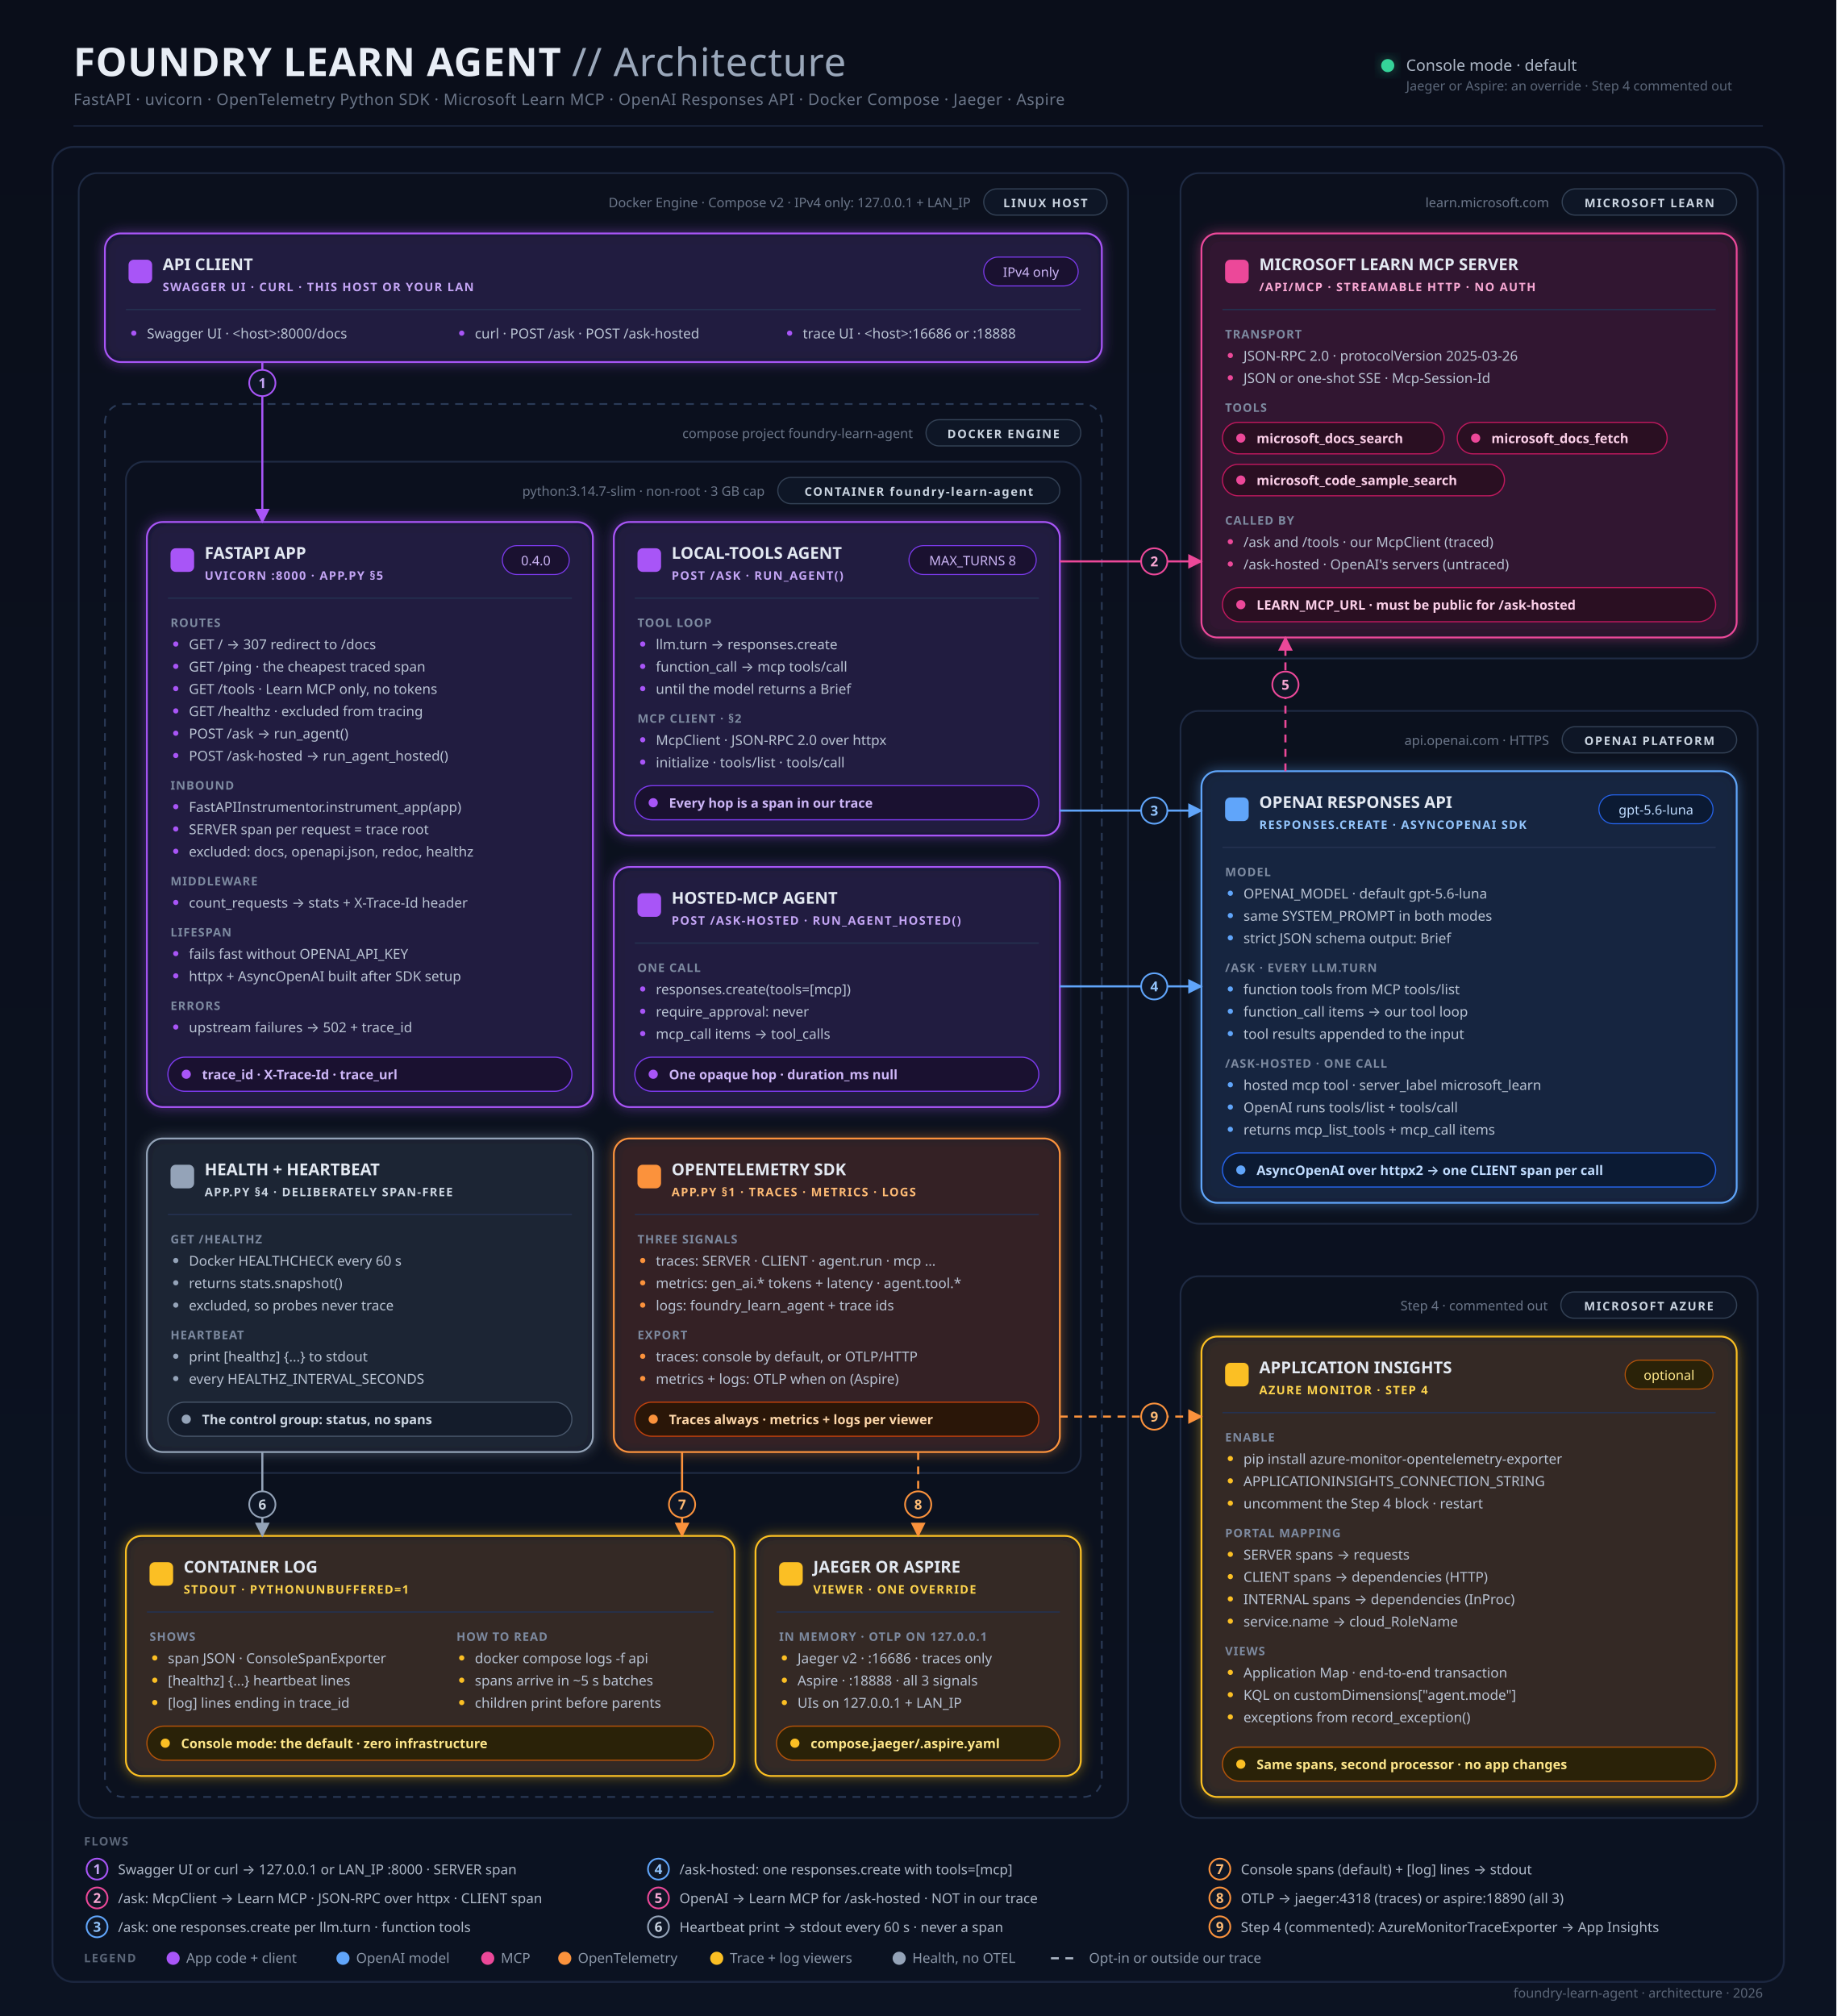
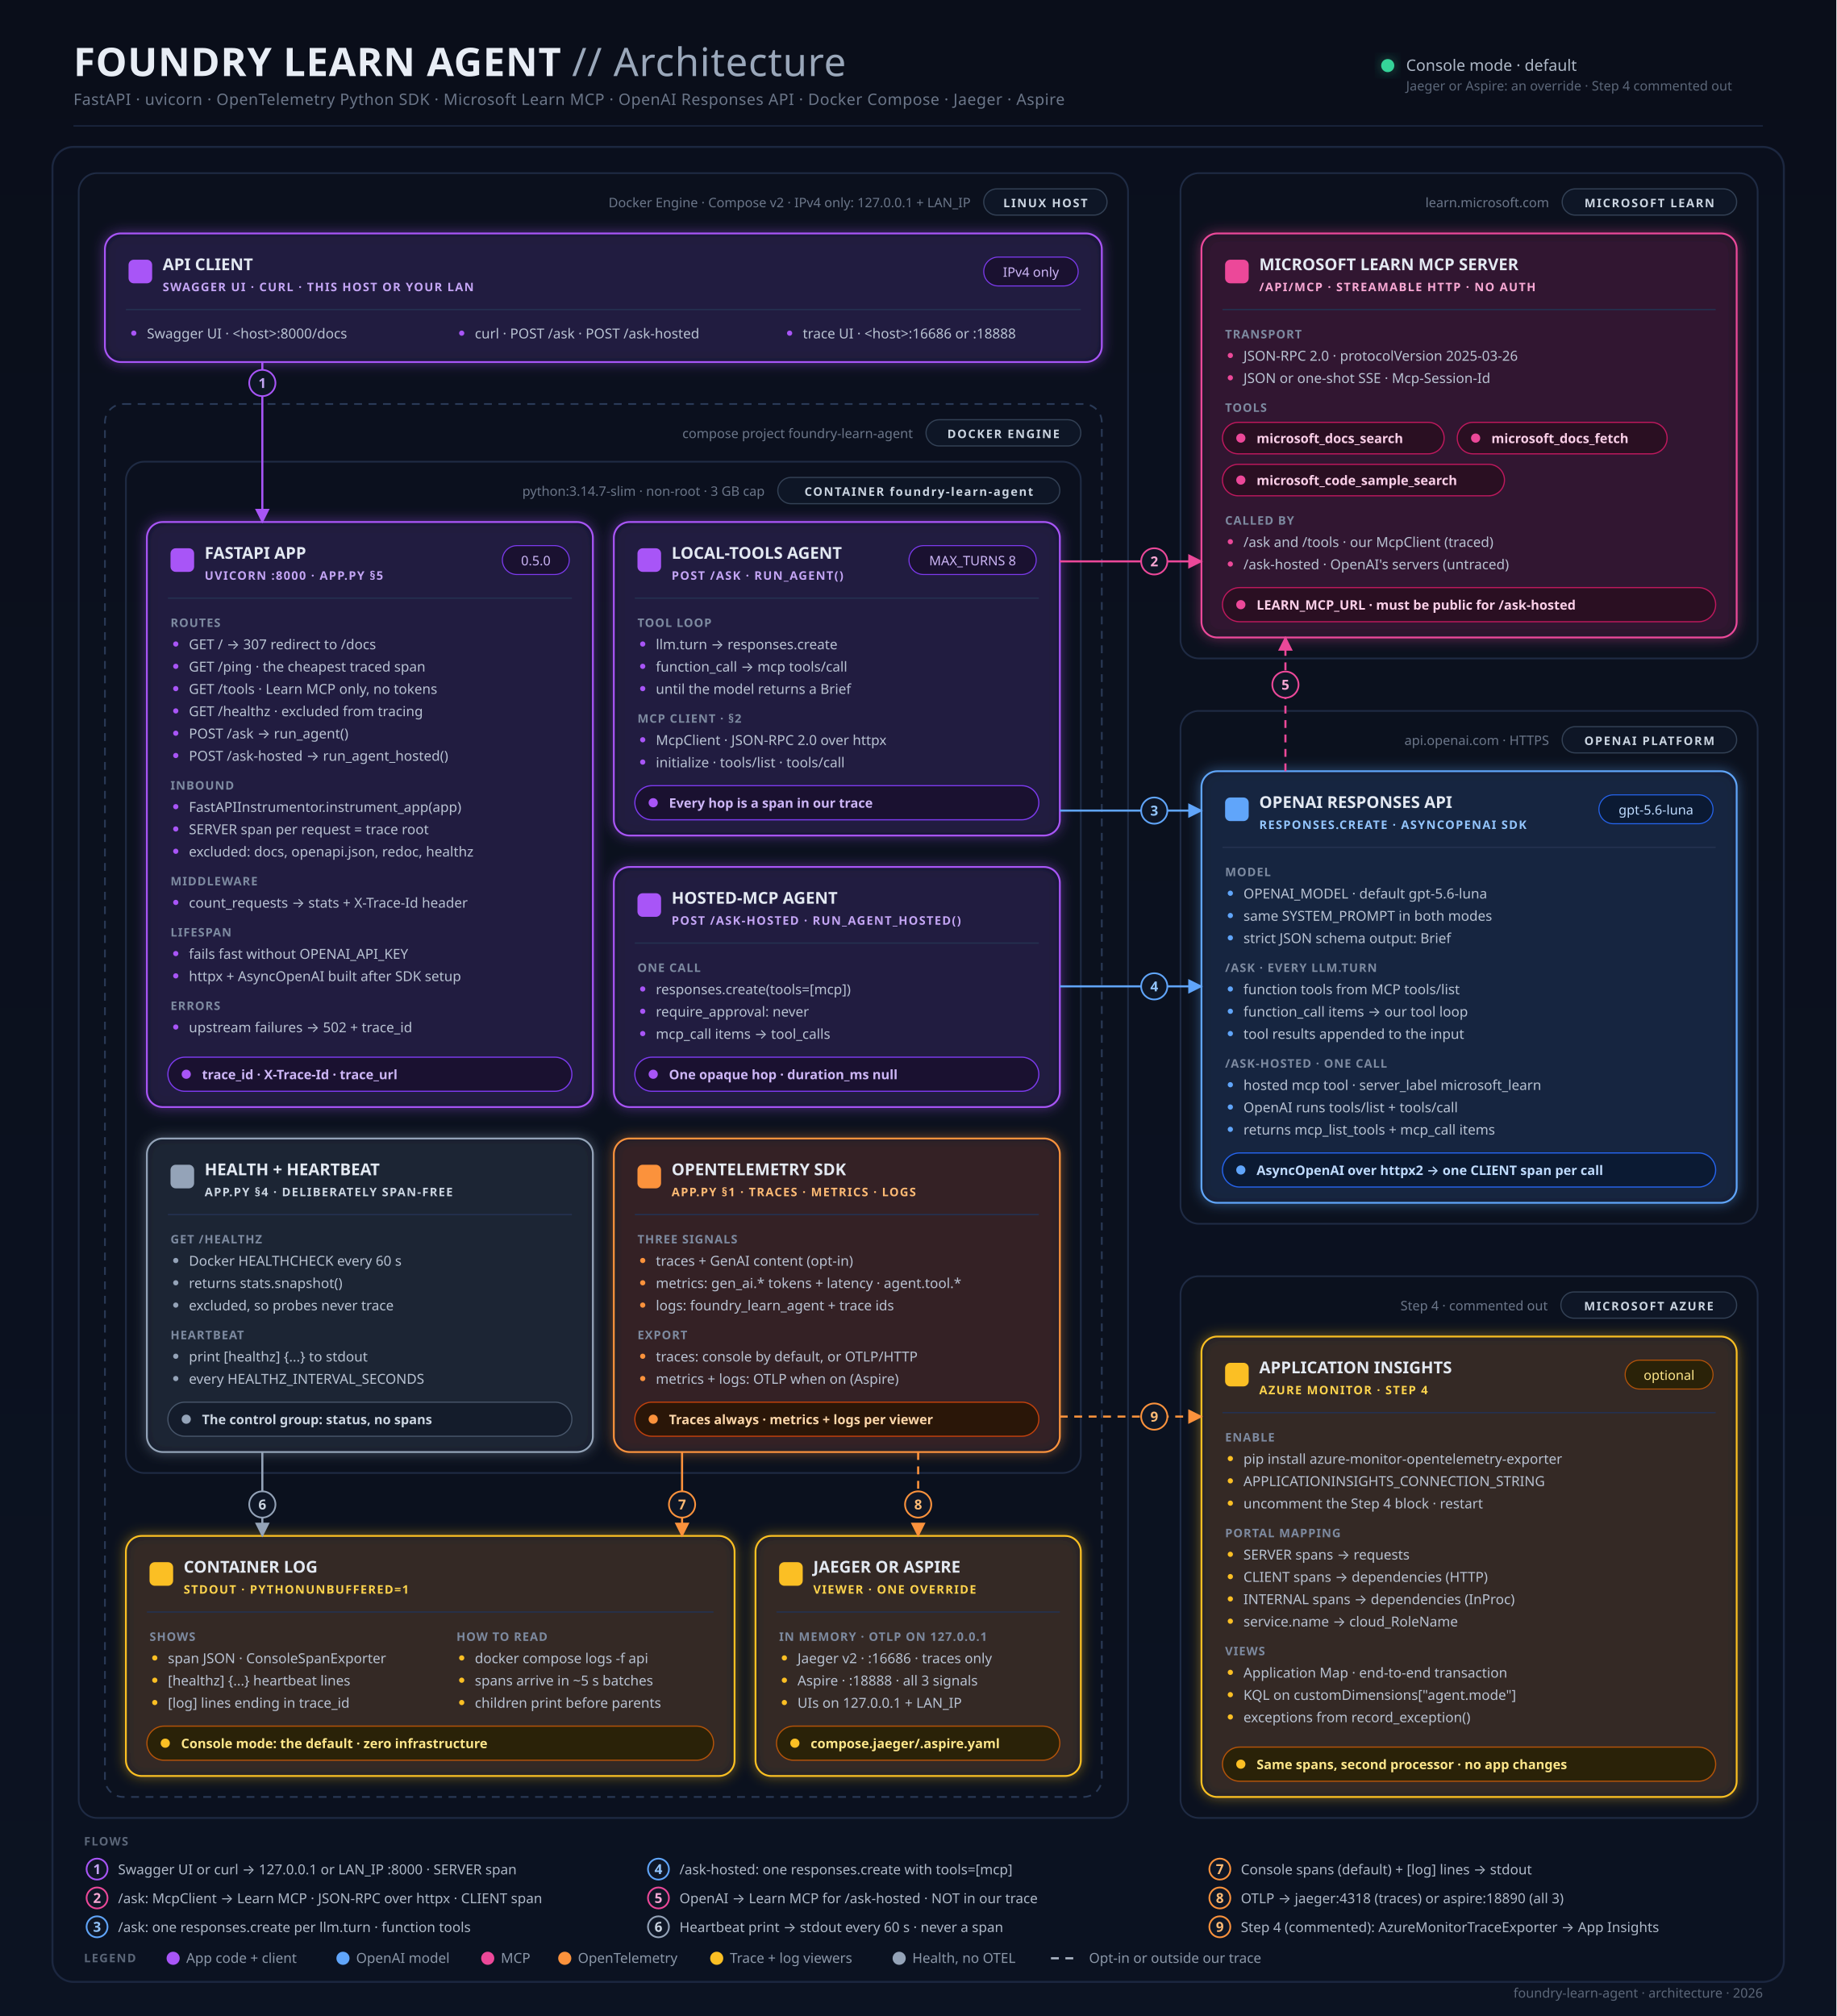
<svg xmlns="http://www.w3.org/2000/svg" viewBox="0 0 1400 1537" font-family="'Segoe UI', system-ui, -apple-system, sans-serif">
  <defs>
    <linearGradient id="bg" x1="0" y1="0" x2="0" y2="1">
      <stop offset="0" stop-color="#0a0e1a" />
      <stop offset="1" stop-color="#0c1322" />
    </linearGradient>
    <filter id="gviolet" x="-50%" y="-50%" width="200%" height="200%">
      <feDropShadow dx="0" dy="0" stdDeviation="5" flood-color="#a855f7" flood-opacity="0.45" />
    </filter>
    <marker id="mviolet" viewBox="0 0 10 10" refX="9" refY="5" markerWidth="7" markerHeight="7" orient="auto-start-reverse">
      <path d="M0 0L10 5L0 10z" fill="#a855f7" />
    </marker>
    <filter id="gcyan" x="-50%" y="-50%" width="200%" height="200%">
      <feDropShadow dx="0" dy="0" stdDeviation="5" flood-color="#22d3ee" flood-opacity="0.45" />
    </filter>
    <marker id="mcyan" viewBox="0 0 10 10" refX="9" refY="5" markerWidth="7" markerHeight="7" orient="auto-start-reverse">
      <path d="M0 0L10 5L0 10z" fill="#22d3ee" />
    </marker>
    <filter id="gmagenta" x="-50%" y="-50%" width="200%" height="200%">
      <feDropShadow dx="0" dy="0" stdDeviation="5" flood-color="#ec4899" flood-opacity="0.45" />
    </filter>
    <marker id="mmagenta" viewBox="0 0 10 10" refX="9" refY="5" markerWidth="7" markerHeight="7" orient="auto-start-reverse">
      <path d="M0 0L10 5L0 10z" fill="#ec4899" />
    </marker>
    <filter id="ggold" x="-50%" y="-50%" width="200%" height="200%">
      <feDropShadow dx="0" dy="0" stdDeviation="5" flood-color="#fbbf24" flood-opacity="0.45" />
    </filter>
    <marker id="mgold" viewBox="0 0 10 10" refX="9" refY="5" markerWidth="7" markerHeight="7" orient="auto-start-reverse">
      <path d="M0 0L10 5L0 10z" fill="#fbbf24" />
    </marker>
    <filter id="gorange" x="-50%" y="-50%" width="200%" height="200%">
      <feDropShadow dx="0" dy="0" stdDeviation="5" flood-color="#fb923c" flood-opacity="0.45" />
    </filter>
    <marker id="morange" viewBox="0 0 10 10" refX="9" refY="5" markerWidth="7" markerHeight="7" orient="auto-start-reverse">
      <path d="M0 0L10 5L0 10z" fill="#fb923c" />
    </marker>
    <filter id="gblue" x="-50%" y="-50%" width="200%" height="200%">
      <feDropShadow dx="0" dy="0" stdDeviation="5" flood-color="#60a5fa" flood-opacity="0.45" />
    </filter>
    <marker id="mblue" viewBox="0 0 10 10" refX="9" refY="5" markerWidth="7" markerHeight="7" orient="auto-start-reverse">
      <path d="M0 0L10 5L0 10z" fill="#60a5fa" />
    </marker>
    <filter id="ggreen" x="-50%" y="-50%" width="200%" height="200%">
      <feDropShadow dx="0" dy="0" stdDeviation="5" flood-color="#34d399" flood-opacity="0.45" />
    </filter>
    <marker id="mgreen" viewBox="0 0 10 10" refX="9" refY="5" markerWidth="7" markerHeight="7" orient="auto-start-reverse">
      <path d="M0 0L10 5L0 10z" fill="#34d399" />
    </marker>
    <filter id="gslate" x="-50%" y="-50%" width="200%" height="200%">
      <feDropShadow dx="0" dy="0" stdDeviation="5" flood-color="#94a3b8" flood-opacity="0.45" />
    </filter>
    <marker id="mslate" viewBox="0 0 10 10" refX="9" refY="5" markerWidth="7" markerHeight="7" orient="auto-start-reverse">
      <path d="M0 0L10 5L0 10z" fill="#94a3b8" />
    </marker>
  </defs>
  <rect width="1400" height="1537" fill="url(#bg)" />
  <text x="56" y="58" font-size="30" font-weight="800" fill="#e8edf5" letter-spacing="0.5">FOUNDRY LEARN AGENT <tspan font-weight="300" fill="#9aa7ba">// Architecture</tspan>
  </text>
  <text x="56" y="80" font-size="12" letter-spacing="0.3" fill="#6b7689">FastAPI · uvicorn · OpenTelemetry Python SDK · Microsoft Learn MCP · OpenAI Responses API · Docker Compose · Jaeger · Aspire</text>
  <circle cx="1058" cy="50" r="5" fill="#34d399" filter="url(#ggreen)" />
  <text x="1072" y="54" font-size="12" fill="#aeb8c7">Console mode · default</text>
  <text x="1072" y="69" font-size="10" fill="#5b6678">Jaeger or Aspire: an override · Step 4 commented out</text>
  <line x1="56" y1="96" x2="1344" y2="96" stroke="#1c2740" stroke-width="1" />
  <rect x="40" y="112" width="1320" height="1399" rx="16" fill="#0c1322" fill-opacity="0.4" stroke="#1c2740" stroke-width="1.5" />
  <rect x="60" y="132" width="800" height="1254" rx="14" fill="#0b111e" fill-opacity="0.55" stroke="#1f2b44" stroke-width="1.3" />
  <g>
    <rect x="750" y="144" width="94" height="20" rx="10" fill="#0e1626" stroke="#334155" stroke-width="0.9" />
    <text x="797" y="158" font-size="9" font-weight="700" letter-spacing="1" text-anchor="middle" fill="#cbd5e1">LINUX HOST</text>
    <text x="740" y="158" font-size="10" text-anchor="end" fill="#6b7689">Docker Engine · Compose v2 · IPv4 only: 127.0.0.1 + LAN_IP</text>
  </g>
  <g>
    <rect x="80" y="178" width="760" height="98" rx="12" fill="#0e1626" fill-opacity="0.92" stroke="#a855f7" stroke-width="1.4" filter="url(#gviolet)" />
    <rect x="98" y="198" width="18" height="18" rx="4" fill="#a855f7" />
    <text x="124" y="206" font-size="12.5" font-weight="700" fill="#e3e9f2">API CLIENT</text>
    <text x="124" y="222" font-size="9" font-weight="700" letter-spacing="0.8" fill="#c4a5f5">SWAGGER UI · CURL · THIS HOST OR YOUR LAN</text>
    <line x1="96" y1="236" x2="824" y2="236" stroke="#243150" stroke-width="1" />
    <rect x="750" y="196" width="72" height="22" rx="11" fill="#1a1130" stroke="#7c3aed" stroke-width="0.8" />
    <text x="786" y="211" font-size="10" text-anchor="middle" fill="#cdb6f7">IPv4 only</text>
    <circle cx="102" cy="254" r="2" fill="#a855f7" />
    <text x="112" y="258" font-size="10.5" fill="#b8c2d2">Swagger UI · &lt;host&gt;:8000/docs</text>
    <circle cx="352" cy="254" r="2" fill="#a855f7" />
    <text x="362" y="258" font-size="10.5" fill="#b8c2d2">curl · POST /ask · POST /ask-hosted</text>
    <circle cx="602" cy="254" r="2" fill="#a855f7" />
    <text x="612" y="258" font-size="10.5" fill="#b8c2d2">trace UI · &lt;host&gt;:16686 or :18888</text>
  </g>
  <rect x="80" y="308" width="760" height="1062" rx="14" fill="#0b111e" fill-opacity="0.55" stroke="#2a3a57" stroke-width="1.3" stroke-dasharray="6 5" />
  <g>
    <rect x="706" y="320" width="118" height="20" rx="10" fill="#0e1626" stroke="#334155" stroke-width="0.9" />
    <text x="765" y="334" font-size="9" font-weight="700" letter-spacing="1" text-anchor="middle" fill="#cbd5e1">DOCKER ENGINE</text>
    <text x="696" y="334" font-size="10" text-anchor="end" fill="#6b7689">compose project foundry-learn-agent</text>
  </g>
  <rect x="96" y="352" width="728" height="771" rx="14" fill="#0b111e" fill-opacity="0.55" stroke="#1f2b44" stroke-width="1.3" />
  <g>
    <rect x="593" y="364" width="215" height="20" rx="10" fill="#0e1626" stroke="#334155" stroke-width="0.9" />
    <text x="700.5" y="378" font-size="9" font-weight="700" letter-spacing="1" text-anchor="middle" fill="#cbd5e1">CONTAINER foundry-learn-agent</text>
    <text x="583" y="378" font-size="10" text-anchor="end" fill="#6b7689">python:3.14.7-slim · non-root · 3 GB cap</text>
  </g>
  <g>
    <rect x="112" y="398" width="340" height="446" rx="12" fill="#0e1626" fill-opacity="0.92" stroke="#a855f7" stroke-width="1.4" filter="url(#gviolet)" />
    <rect x="130" y="418" width="18" height="18" rx="4" fill="#a855f7" />
    <text x="156" y="426" font-size="12.5" font-weight="700" fill="#e3e9f2">FASTAPI APP</text>
    <text x="156" y="442" font-size="9" font-weight="700" letter-spacing="0.8" fill="#c4a5f5">UVICORN :8000 · APP.PY §5</text>
    <line x1="128" y1="456" x2="436" y2="456" stroke="#243150" stroke-width="1" />
    <rect x="383" y="416" width="51" height="22" rx="11" fill="#1a1130" stroke="#7c3aed" stroke-width="0.8" />
-     <text x="408.5" y="431" font-size="10" text-anchor="middle" fill="#cdb6f7">0.4.0</text>
+     <text x="408.5" y="431" font-size="10" text-anchor="middle" fill="#cdb6f7">0.5.0</text>
    <text x="130" y="478" font-size="9" font-weight="700" letter-spacing="0.6" fill="#7d8aa0">ROUTES</text>
    <circle cx="134" cy="491" r="2" fill="#a855f7" />
    <text x="144" y="495" font-size="10.5" fill="#b8c2d2">GET / → 307 redirect to /docs</text>
    <circle cx="134" cy="508" r="2" fill="#a855f7" />
    <text x="144" y="512" font-size="10.5" fill="#b8c2d2">GET /ping · the cheapest traced span</text>
    <circle cx="134" cy="525" r="2" fill="#a855f7" />
    <text x="144" y="529" font-size="10.5" fill="#b8c2d2">GET /tools · Learn MCP only, no tokens</text>
    <circle cx="134" cy="542" r="2" fill="#a855f7" />
    <text x="144" y="546" font-size="10.5" fill="#b8c2d2">GET /healthz · excluded from tracing</text>
    <circle cx="134" cy="559" r="2" fill="#a855f7" />
    <text x="144" y="563" font-size="10.5" fill="#b8c2d2">POST /ask → run_agent()</text>
    <circle cx="134" cy="576" r="2" fill="#a855f7" />
    <text x="144" y="580" font-size="10.5" fill="#b8c2d2">POST /ask-hosted → run_agent_hosted()</text>
    <text x="130" y="602" font-size="9" font-weight="700" letter-spacing="0.6" fill="#7d8aa0">INBOUND</text>
    <circle cx="134" cy="615" r="2" fill="#a855f7" />
    <text x="144" y="619" font-size="10.5" fill="#b8c2d2">FastAPIInstrumentor.instrument_app(app)</text>
    <circle cx="134" cy="632" r="2" fill="#a855f7" />
    <text x="144" y="636" font-size="10.5" fill="#b8c2d2">SERVER span per request = trace root</text>
    <circle cx="134" cy="649" r="2" fill="#a855f7" />
    <text x="144" y="653" font-size="10.5" fill="#b8c2d2">excluded: docs, openapi.json, redoc, healthz</text>
    <text x="130" y="675" font-size="9" font-weight="700" letter-spacing="0.6" fill="#7d8aa0">MIDDLEWARE</text>
    <circle cx="134" cy="688" r="2" fill="#a855f7" />
    <text x="144" y="692" font-size="10.5" fill="#b8c2d2">count_requests → stats + X-Trace-Id header</text>
    <text x="130" y="714" font-size="9" font-weight="700" letter-spacing="0.6" fill="#7d8aa0">LIFESPAN</text>
    <circle cx="134" cy="727" r="2" fill="#a855f7" />
    <text x="144" y="731" font-size="10.5" fill="#b8c2d2">fails fast without OPENAI_API_KEY</text>
    <circle cx="134" cy="744" r="2" fill="#a855f7" />
    <text x="144" y="748" font-size="10.5" fill="#b8c2d2">httpx + AsyncOpenAI built after SDK setup</text>
    <text x="130" y="770" font-size="9" font-weight="700" letter-spacing="0.6" fill="#7d8aa0">ERRORS</text>
    <circle cx="134" cy="783" r="2" fill="#a855f7" />
    <text x="144" y="787" font-size="10.5" fill="#b8c2d2">upstream failures → 502 + trace_id</text>
    <rect x="128" y="806" width="308" height="26" rx="13" fill="#1a1130" stroke="#7c3aed" stroke-width="0.9" />
    <circle cx="142" cy="819" r="3.5" fill="#a855f7" />
    <text x="154" y="822.8" font-size="10" font-weight="600" fill="#cdb6f7">trace_id · X-Trace-Id · trace_url</text>
  </g>
  <g>
    <rect x="468" y="398" width="340" height="239" rx="12" fill="#0e1626" fill-opacity="0.92" stroke="#a855f7" stroke-width="1.4" filter="url(#gviolet)" />
    <rect x="486" y="418" width="18" height="18" rx="4" fill="#a855f7" />
    <text x="512" y="426" font-size="12.5" font-weight="700" fill="#e3e9f2">LOCAL-TOOLS AGENT</text>
    <text x="512" y="442" font-size="9" font-weight="700" letter-spacing="0.8" fill="#c4a5f5">POST /ASK · RUN_AGENT()</text>
    <line x1="484" y1="456" x2="792" y2="456" stroke="#243150" stroke-width="1" />
    <rect x="693" y="416" width="97" height="22" rx="11" fill="#1a1130" stroke="#7c3aed" stroke-width="0.8" />
    <text x="741.5" y="431" font-size="10" text-anchor="middle" fill="#cdb6f7">MAX_TURNS 8</text>
    <text x="486" y="478" font-size="9" font-weight="700" letter-spacing="0.6" fill="#7d8aa0">TOOL LOOP</text>
    <circle cx="490" cy="491" r="2" fill="#a855f7" />
    <text x="500" y="495" font-size="10.5" fill="#b8c2d2">llm.turn → responses.create</text>
    <circle cx="490" cy="508" r="2" fill="#a855f7" />
    <text x="500" y="512" font-size="10.5" fill="#b8c2d2">function_call → mcp tools/call</text>
    <circle cx="490" cy="525" r="2" fill="#a855f7" />
    <text x="500" y="529" font-size="10.5" fill="#b8c2d2">until the model returns a Brief</text>
    <text x="486" y="551" font-size="9" font-weight="700" letter-spacing="0.6" fill="#7d8aa0">MCP CLIENT · §2</text>
    <circle cx="490" cy="564" r="2" fill="#a855f7" />
    <text x="500" y="568" font-size="10.5" fill="#b8c2d2">McpClient · JSON-RPC 2.0 over httpx</text>
    <circle cx="490" cy="581" r="2" fill="#a855f7" />
    <text x="500" y="585" font-size="10.5" fill="#b8c2d2">initialize · tools/list · tools/call</text>
    <rect x="484" y="599" width="308" height="26" rx="13" fill="#1a1130" stroke="#7c3aed" stroke-width="0.9" />
    <circle cx="498" cy="612" r="3.5" fill="#a855f7" />
    <text x="510" y="615.8" font-size="10" font-weight="600" fill="#cdb6f7">Every hop is a span in our trace</text>
  </g>
  <g>
    <rect x="468" y="661" width="340" height="183" rx="12" fill="#0e1626" fill-opacity="0.92" stroke="#a855f7" stroke-width="1.4" filter="url(#gviolet)" />
    <rect x="486" y="681" width="18" height="18" rx="4" fill="#a855f7" />
    <text x="512" y="689" font-size="12.5" font-weight="700" fill="#e3e9f2">HOSTED-MCP AGENT</text>
    <text x="512" y="705" font-size="9" font-weight="700" letter-spacing="0.8" fill="#c4a5f5">POST /ASK-HOSTED · RUN_AGENT_HOSTED()</text>
    <line x1="484" y1="719" x2="792" y2="719" stroke="#243150" stroke-width="1" />
    <text x="486" y="741" font-size="9" font-weight="700" letter-spacing="0.6" fill="#7d8aa0">ONE CALL</text>
    <circle cx="490" cy="754" r="2" fill="#a855f7" />
    <text x="500" y="758" font-size="10.5" fill="#b8c2d2">responses.create(tools=[mcp])</text>
    <circle cx="490" cy="771" r="2" fill="#a855f7" />
    <text x="500" y="775" font-size="10.5" fill="#b8c2d2">require_approval: never</text>
    <circle cx="490" cy="788" r="2" fill="#a855f7" />
    <text x="500" y="792" font-size="10.5" fill="#b8c2d2">mcp_call items → tool_calls</text>
    <rect x="484" y="806" width="308" height="26" rx="13" fill="#1a1130" stroke="#7c3aed" stroke-width="0.9" />
    <circle cx="498" cy="819" r="3.5" fill="#a855f7" />
    <text x="510" y="822.8" font-size="10" font-weight="600" fill="#cdb6f7">One opaque hop · duration_ms null</text>
  </g>
  <g>
    <rect x="112" y="868" width="340" height="239" rx="12" fill="#0e1626" fill-opacity="0.92" stroke="#94a3b8" stroke-width="1.4" filter="url(#gslate)" />
    <rect x="130" y="888" width="18" height="18" rx="4" fill="#94a3b8" />
    <text x="156" y="896" font-size="12.5" font-weight="700" fill="#e3e9f2">HEALTH + HEARTBEAT</text>
    <text x="156" y="912" font-size="9" font-weight="700" letter-spacing="0.8" fill="#cbd5e1">APP.PY §4 · DELIBERATELY SPAN-FREE</text>
    <line x1="128" y1="926" x2="436" y2="926" stroke="#243150" stroke-width="1" />
    <text x="130" y="948" font-size="9" font-weight="700" letter-spacing="0.6" fill="#7d8aa0">GET /HEALTHZ</text>
    <circle cx="134" cy="961" r="2" fill="#94a3b8" />
    <text x="144" y="965" font-size="10.5" fill="#b8c2d2">Docker HEALTHCHECK every 60 s</text>
    <circle cx="134" cy="978" r="2" fill="#94a3b8" />
    <text x="144" y="982" font-size="10.5" fill="#b8c2d2">returns stats.snapshot()</text>
    <circle cx="134" cy="995" r="2" fill="#94a3b8" />
    <text x="144" y="999" font-size="10.5" fill="#b8c2d2">excluded, so probes never trace</text>
    <text x="130" y="1021" font-size="9" font-weight="700" letter-spacing="0.6" fill="#7d8aa0">HEARTBEAT</text>
    <circle cx="134" cy="1034" r="2" fill="#94a3b8" />
    <text x="144" y="1038" font-size="10.5" fill="#b8c2d2">print [healthz] {...} to stdout</text>
    <circle cx="134" cy="1051" r="2" fill="#94a3b8" />
    <text x="144" y="1055" font-size="10.5" fill="#b8c2d2">every HEALTHZ_INTERVAL_SECONDS</text>
    <rect x="128" y="1069" width="308" height="26" rx="13" fill="#141c2b" stroke="#475569" stroke-width="0.9" />
    <circle cx="142" cy="1082" r="3.5" fill="#94a3b8" />
    <text x="154" y="1085.8" font-size="10" font-weight="600" fill="#cbd5e1">The control group: status, no spans</text>
  </g>
  <g>
    <rect x="468" y="868" width="340" height="239" rx="12" fill="#0e1626" fill-opacity="0.92" stroke="#fb923c" stroke-width="1.4" filter="url(#gorange)" />
    <rect x="486" y="888" width="18" height="18" rx="4" fill="#fb923c" />
    <text x="512" y="896" font-size="12.5" font-weight="700" fill="#e3e9f2">OPENTELEMETRY SDK</text>
    <text x="512" y="912" font-size="9" font-weight="700" letter-spacing="0.8" fill="#fdba74">APP.PY §1 · TRACES · METRICS · LOGS</text>
    <line x1="484" y1="926" x2="792" y2="926" stroke="#243150" stroke-width="1" />
    <text x="486" y="948" font-size="9" font-weight="700" letter-spacing="0.6" fill="#7d8aa0">THREE SIGNALS</text>
    <circle cx="490" cy="961" r="2" fill="#fb923c" />
-     <text x="500" y="965" font-size="10.5" fill="#b8c2d2">traces: SERVER · CLIENT · agent.run · mcp …</text>
+     <text x="500" y="965" font-size="10.5" fill="#b8c2d2">traces + GenAI content (opt-in)</text>
    <circle cx="490" cy="978" r="2" fill="#fb923c" />
    <text x="500" y="982" font-size="10.5" fill="#b8c2d2">metrics: gen_ai.* tokens + latency · agent.tool.*</text>
    <circle cx="490" cy="995" r="2" fill="#fb923c" />
    <text x="500" y="999" font-size="10.5" fill="#b8c2d2">logs: foundry_learn_agent + trace ids</text>
    <text x="486" y="1021" font-size="9" font-weight="700" letter-spacing="0.6" fill="#7d8aa0">EXPORT</text>
    <circle cx="490" cy="1034" r="2" fill="#fb923c" />
    <text x="500" y="1038" font-size="10.5" fill="#b8c2d2">traces: console by default, or OTLP/HTTP</text>
    <circle cx="490" cy="1051" r="2" fill="#fb923c" />
    <text x="500" y="1055" font-size="10.5" fill="#b8c2d2">metrics + logs: OTLP when on (Aspire)</text>
    <rect x="484" y="1069" width="308" height="26" rx="13" fill="#2a1608" stroke="#c2410c" stroke-width="0.9" />
    <circle cx="498" cy="1082" r="3.5" fill="#fb923c" />
    <text x="510" y="1085.8" font-size="10" font-weight="600" fill="#fed7aa">Traces always · metrics + logs per viewer</text>
  </g>
  <g>
    <rect x="96" y="1171" width="464" height="183" rx="12" fill="#0e1626" fill-opacity="0.92" stroke="#fbbf24" stroke-width="1.4" filter="url(#ggold)" />
    <rect x="114" y="1191" width="18" height="18" rx="4" fill="#fbbf24" />
    <text x="140" y="1199" font-size="12.5" font-weight="700" fill="#e3e9f2">CONTAINER LOG</text>
    <text x="140" y="1215" font-size="9" font-weight="700" letter-spacing="0.8" fill="#fcd34d">STDOUT · PYTHONUNBUFFERED=1</text>
    <line x1="112" y1="1229" x2="544" y2="1229" stroke="#243150" stroke-width="1" />
    <text x="114" y="1251" font-size="9" font-weight="700" letter-spacing="0.6" fill="#7d8aa0">SHOWS</text>
    <circle cx="118" cy="1264" r="2" fill="#fbbf24" />
    <text x="128" y="1268" font-size="10.5" fill="#b8c2d2">span JSON · ConsoleSpanExporter</text>
    <circle cx="118" cy="1281" r="2" fill="#fbbf24" />
    <text x="128" y="1285" font-size="10.5" fill="#b8c2d2">[healthz] {...} heartbeat lines</text>
    <circle cx="118" cy="1298" r="2" fill="#fbbf24" />
    <text x="128" y="1302" font-size="10.5" fill="#b8c2d2">[log] lines ending in trace_id</text>
    <text x="348" y="1251" font-size="9" font-weight="700" letter-spacing="0.6" fill="#7d8aa0">HOW TO READ</text>
    <circle cx="352" cy="1264" r="2" fill="#fbbf24" />
    <text x="362" y="1268" font-size="10.5" fill="#b8c2d2">docker compose logs -f api</text>
    <circle cx="352" cy="1281" r="2" fill="#fbbf24" />
    <text x="362" y="1285" font-size="10.5" fill="#b8c2d2">spans arrive in ~5 s batches</text>
    <circle cx="352" cy="1298" r="2" fill="#fbbf24" />
    <text x="362" y="1302" font-size="10.5" fill="#b8c2d2">children print before parents</text>
    <rect x="112" y="1316" width="432" height="26" rx="13" fill="#2a2208" stroke="#b45309" stroke-width="0.9" />
    <circle cx="126" cy="1329" r="3.5" fill="#fbbf24" />
    <text x="138" y="1332.8" font-size="10" font-weight="600" fill="#fde68a">Console mode: the default · zero infrastructure</text>
  </g>
  <g>
    <rect x="576" y="1171" width="248" height="183" rx="12" fill="#0e1626" fill-opacity="0.92" stroke="#fbbf24" stroke-width="1.4" filter="url(#ggold)" />
    <rect x="594" y="1191" width="18" height="18" rx="4" fill="#fbbf24" />
    <text x="620" y="1199" font-size="12.5" font-weight="700" fill="#e3e9f2">JAEGER OR ASPIRE</text>
    <text x="620" y="1215" font-size="9" font-weight="700" letter-spacing="0.8" fill="#fcd34d">VIEWER · ONE OVERRIDE</text>
    <line x1="592" y1="1229" x2="808" y2="1229" stroke="#243150" stroke-width="1" />
    <text x="594" y="1251" font-size="9" font-weight="700" letter-spacing="0.6" fill="#7d8aa0">IN MEMORY · OTLP ON 127.0.0.1</text>
    <circle cx="598" cy="1264" r="2" fill="#fbbf24" />
    <text x="608" y="1268" font-size="10.5" fill="#b8c2d2">Jaeger v2 · :16686 · traces only</text>
    <circle cx="598" cy="1281" r="2" fill="#fbbf24" />
    <text x="608" y="1285" font-size="10.5" fill="#b8c2d2">Aspire · :18888 · all 3 signals</text>
    <circle cx="598" cy="1298" r="2" fill="#fbbf24" />
    <text x="608" y="1302" font-size="10.5" fill="#b8c2d2">UIs on 127.0.0.1 + LAN_IP</text>
    <rect x="592" y="1316" width="216" height="26" rx="13" fill="#2a2208" stroke="#b45309" stroke-width="0.9" />
    <circle cx="606" cy="1329" r="3.5" fill="#fbbf24" />
    <text x="618" y="1332.8" font-size="10" font-weight="600" fill="#fde68a">compose.jaeger/.aspire.yaml</text>
  </g>
  <rect x="900" y="132" width="440" height="370" rx="14" fill="#0b111e" fill-opacity="0.55" stroke="#1f2b44" stroke-width="1.3" />
  <g>
    <rect x="1191" y="144" width="133" height="20" rx="10" fill="#0e1626" stroke="#334155" stroke-width="0.9" />
    <text x="1257.5" y="158" font-size="9" font-weight="700" letter-spacing="1" text-anchor="middle" fill="#cbd5e1">MICROSOFT LEARN</text>
    <text x="1181" y="158" font-size="10" text-anchor="end" fill="#6b7689">learn.microsoft.com</text>
  </g>
  <g>
    <rect x="916" y="178" width="408" height="308" rx="12" fill="#0e1626" fill-opacity="0.92" stroke="#ec4899" stroke-width="1.4" filter="url(#gmagenta)" />
    <rect x="934" y="198" width="18" height="18" rx="4" fill="#ec4899" />
    <text x="960" y="206" font-size="12.5" font-weight="700" fill="#e3e9f2">MICROSOFT LEARN MCP SERVER</text>
    <text x="960" y="222" font-size="9" font-weight="700" letter-spacing="0.8" fill="#f9a8d4">/API/MCP · STREAMABLE HTTP · NO AUTH</text>
    <line x1="932" y1="236" x2="1308" y2="236" stroke="#243150" stroke-width="1" />
    <text x="934" y="258" font-size="9" font-weight="700" letter-spacing="0.6" fill="#7d8aa0">TRANSPORT</text>
    <circle cx="938" cy="271" r="2" fill="#ec4899" />
    <text x="948" y="275" font-size="10.5" fill="#b8c2d2">JSON-RPC 2.0 · protocolVersion 2025-03-26</text>
    <circle cx="938" cy="288" r="2" fill="#ec4899" />
    <text x="948" y="292" font-size="10.5" fill="#b8c2d2">JSON or one-shot SSE · Mcp-Session-Id</text>
    <text x="934" y="314" font-size="9" font-weight="700" letter-spacing="0.6" fill="#7d8aa0">TOOLS</text>
    <rect x="932" y="322" width="169" height="24" rx="12" fill="#2a0f22" stroke="#be185d" stroke-width="0.9" />
    <circle cx="946" cy="334" r="3.5" fill="#ec4899" />
    <text x="958" y="337.8" font-size="10" font-weight="600" fill="#fbcfe8">microsoft_docs_search</text>
    <rect x="1111" y="322" width="160" height="24" rx="12" fill="#2a0f22" stroke="#be185d" stroke-width="0.9" />
    <circle cx="1125" cy="334" r="3.5" fill="#ec4899" />
    <text x="1137" y="337.8" font-size="10" font-weight="600" fill="#fbcfe8">microsoft_docs_fetch</text>
    <rect x="932" y="354" width="215" height="24" rx="12" fill="#2a0f22" stroke="#be185d" stroke-width="0.9" />
    <circle cx="946" cy="366" r="3.5" fill="#ec4899" />
    <text x="958" y="369.8" font-size="10" font-weight="600" fill="#fbcfe8">microsoft_code_sample_search</text>
    <text x="934" y="400" font-size="9" font-weight="700" letter-spacing="0.6" fill="#7d8aa0">CALLED BY</text>
    <circle cx="938" cy="413" r="2" fill="#ec4899" />
    <text x="948" y="417" font-size="10.5" fill="#b8c2d2">/ask and /tools · our McpClient (traced)</text>
    <circle cx="938" cy="430" r="2" fill="#ec4899" />
    <text x="948" y="434" font-size="10.5" fill="#b8c2d2">/ask-hosted · OpenAI's servers (untraced)</text>
    <rect x="932" y="448" width="376" height="26" rx="13" fill="#2a0f22" stroke="#be185d" stroke-width="0.9" />
    <circle cx="946" cy="461" r="3.5" fill="#ec4899" />
    <text x="958" y="464.8" font-size="10" font-weight="600" fill="#fbcfe8">LEARN_MCP_URL · must be public for /ask-hosted</text>
  </g>
  <rect x="900" y="542" width="440" height="391" rx="14" fill="#0b111e" fill-opacity="0.55" stroke="#1f2b44" stroke-width="1.3" />
  <g>
    <rect x="1191" y="554" width="133" height="20" rx="10" fill="#0e1626" stroke="#334155" stroke-width="0.9" />
    <text x="1257.5" y="568" font-size="9" font-weight="700" letter-spacing="1" text-anchor="middle" fill="#cbd5e1">OPENAI PLATFORM</text>
    <text x="1181" y="568" font-size="10" text-anchor="end" fill="#6b7689">api.openai.com · HTTPS</text>
  </g>
  <g>
    <rect x="916" y="588" width="408" height="329" rx="12" fill="#0e1626" fill-opacity="0.92" stroke="#60a5fa" stroke-width="1.4" filter="url(#gblue)" />
    <rect x="934" y="608" width="18" height="18" rx="4" fill="#60a5fa" />
    <text x="960" y="616" font-size="12.5" font-weight="700" fill="#e3e9f2">OPENAI RESPONSES API</text>
    <text x="960" y="632" font-size="9" font-weight="700" letter-spacing="0.8" fill="#93c5fd">RESPONSES.CREATE · ASYNCOPENAI SDK</text>
    <line x1="932" y1="646" x2="1308" y2="646" stroke="#243150" stroke-width="1" />
    <rect x="1219" y="606" width="87" height="22" rx="11" fill="#0b1a33" stroke="#2563eb" stroke-width="0.8" />
    <text x="1262.5" y="621" font-size="10" text-anchor="middle" fill="#bfdbfe">gpt-5.6-luna</text>
    <text x="934" y="668" font-size="9" font-weight="700" letter-spacing="0.6" fill="#7d8aa0">MODEL</text>
    <circle cx="938" cy="681" r="2" fill="#60a5fa" />
    <text x="948" y="685" font-size="10.5" fill="#b8c2d2">OPENAI_MODEL · default gpt-5.6-luna</text>
    <circle cx="938" cy="698" r="2" fill="#60a5fa" />
    <text x="948" y="702" font-size="10.5" fill="#b8c2d2">same SYSTEM_PROMPT in both modes</text>
    <circle cx="938" cy="715" r="2" fill="#60a5fa" />
    <text x="948" y="719" font-size="10.5" fill="#b8c2d2">strict JSON schema output: Brief</text>
    <text x="934" y="741" font-size="9" font-weight="700" letter-spacing="0.6" fill="#7d8aa0">/ASK · EVERY LLM.TURN</text>
    <circle cx="938" cy="754" r="2" fill="#60a5fa" />
    <text x="948" y="758" font-size="10.5" fill="#b8c2d2">function tools from MCP tools/list</text>
    <circle cx="938" cy="771" r="2" fill="#60a5fa" />
    <text x="948" y="775" font-size="10.5" fill="#b8c2d2">function_call items → our tool loop</text>
    <circle cx="938" cy="788" r="2" fill="#60a5fa" />
    <text x="948" y="792" font-size="10.5" fill="#b8c2d2">tool results appended to the input</text>
    <text x="934" y="814" font-size="9" font-weight="700" letter-spacing="0.6" fill="#7d8aa0">/ASK-HOSTED · ONE CALL</text>
    <circle cx="938" cy="827" r="2" fill="#60a5fa" />
    <text x="948" y="831" font-size="10.5" fill="#b8c2d2">hosted mcp tool · server_label microsoft_learn</text>
    <circle cx="938" cy="844" r="2" fill="#60a5fa" />
    <text x="948" y="848" font-size="10.5" fill="#b8c2d2">OpenAI runs tools/list + tools/call</text>
    <circle cx="938" cy="861" r="2" fill="#60a5fa" />
    <text x="948" y="865" font-size="10.5" fill="#b8c2d2">returns mcp_list_tools + mcp_call items</text>
    <rect x="932" y="879" width="376" height="26" rx="13" fill="#0b1a33" stroke="#2563eb" stroke-width="0.9" />
    <circle cx="946" cy="892" r="3.5" fill="#60a5fa" />
    <text x="958" y="895.8" font-size="10" font-weight="600" fill="#bfdbfe">AsyncOpenAI over httpx2 → one CLIENT span per call</text>
  </g>
  <rect x="900" y="973" width="440" height="413" rx="14" fill="#0b111e" fill-opacity="0.55" stroke="#1f2b44" stroke-width="1.3" />
  <g>
    <rect x="1190" y="985" width="134" height="20" rx="10" fill="#0e1626" stroke="#334155" stroke-width="0.9" />
    <text x="1257" y="999" font-size="9" font-weight="700" letter-spacing="1" text-anchor="middle" fill="#cbd5e1">MICROSOFT AZURE</text>
    <text x="1180" y="999" font-size="10" text-anchor="end" fill="#6b7689">Step 4 · commented out</text>
  </g>
  <g>
    <rect x="916" y="1019" width="408" height="351" rx="12" fill="#0e1626" fill-opacity="0.92" stroke="#fbbf24" stroke-width="1.4" filter="url(#ggold)" />
    <rect x="934" y="1039" width="18" height="18" rx="4" fill="#fbbf24" />
    <text x="960" y="1047" font-size="12.5" font-weight="700" fill="#e3e9f2">APPLICATION INSIGHTS</text>
    <text x="960" y="1063" font-size="9" font-weight="700" letter-spacing="0.8" fill="#fcd34d">AZURE MONITOR · STEP 4</text>
    <line x1="932" y1="1077" x2="1308" y2="1077" stroke="#243150" stroke-width="1" />
    <rect x="1239" y="1037" width="67" height="22" rx="11" fill="#2a2208" stroke="#b45309" stroke-width="0.8" />
    <text x="1272.5" y="1052" font-size="10" text-anchor="middle" fill="#fde68a">optional</text>
    <text x="934" y="1099" font-size="9" font-weight="700" letter-spacing="0.6" fill="#7d8aa0">ENABLE</text>
    <circle cx="938" cy="1112" r="2" fill="#fbbf24" />
    <text x="948" y="1116" font-size="10.5" fill="#b8c2d2">pip install azure-monitor-opentelemetry-exporter</text>
    <circle cx="938" cy="1129" r="2" fill="#fbbf24" />
    <text x="948" y="1133" font-size="10.5" fill="#b8c2d2">APPLICATIONINSIGHTS_CONNECTION_STRING</text>
    <circle cx="938" cy="1146" r="2" fill="#fbbf24" />
    <text x="948" y="1150" font-size="10.5" fill="#b8c2d2">uncomment the Step 4 block · restart</text>
    <text x="934" y="1172" font-size="9" font-weight="700" letter-spacing="0.6" fill="#7d8aa0">PORTAL MAPPING</text>
    <circle cx="938" cy="1185" r="2" fill="#fbbf24" />
    <text x="948" y="1189" font-size="10.5" fill="#b8c2d2">SERVER spans → requests</text>
    <circle cx="938" cy="1202" r="2" fill="#fbbf24" />
    <text x="948" y="1206" font-size="10.5" fill="#b8c2d2">CLIENT spans → dependencies (HTTP)</text>
    <circle cx="938" cy="1219" r="2" fill="#fbbf24" />
    <text x="948" y="1223" font-size="10.5" fill="#b8c2d2">INTERNAL spans → dependencies (InProc)</text>
    <circle cx="938" cy="1236" r="2" fill="#fbbf24" />
    <text x="948" y="1240" font-size="10.5" fill="#b8c2d2">service.name → cloud_RoleName</text>
    <text x="934" y="1262" font-size="9" font-weight="700" letter-spacing="0.6" fill="#7d8aa0">VIEWS</text>
    <circle cx="938" cy="1275" r="2" fill="#fbbf24" />
    <text x="948" y="1279" font-size="10.5" fill="#b8c2d2">Application Map · end-to-end transaction</text>
    <circle cx="938" cy="1292" r="2" fill="#fbbf24" />
    <text x="948" y="1296" font-size="10.5" fill="#b8c2d2">KQL on customDimensions["agent.mode"]</text>
    <circle cx="938" cy="1309" r="2" fill="#fbbf24" />
    <text x="948" y="1313" font-size="10.5" fill="#b8c2d2">exceptions from record_exception()</text>
    <rect x="932" y="1332" width="376" height="26" rx="13" fill="#2a2208" stroke="#b45309" stroke-width="0.9" />
    <circle cx="946" cy="1345" r="3.5" fill="#fbbf24" />
    <text x="958" y="1348.8" font-size="10" font-weight="600" fill="#fde68a">Same spans, second processor · no app changes</text>
  </g>
  <path d="M200 276 L200 398" fill="none" stroke="#a855f7" stroke-width="1.6" marker-end="url(#mviolet)" />
  <path d="M808 428 L916 428" fill="none" stroke="#ec4899" stroke-width="1.6" marker-end="url(#mmagenta)" />
  <path d="M808 618 L916 618" fill="none" stroke="#60a5fa" stroke-width="1.6" marker-end="url(#mblue)" />
  <path d="M808 752 L916 752" fill="none" stroke="#60a5fa" stroke-width="1.6" marker-end="url(#mblue)" />
  <path d="M980 588 L980 486" fill="none" stroke="#ec4899" stroke-width="1.6" stroke-dasharray="6 5" marker-end="url(#mmagenta)" />
  <path d="M200 1107 L200 1171" fill="none" stroke="#94a3b8" stroke-width="1.6" marker-end="url(#mslate)" />
  <path d="M520 1107 L520 1171" fill="none" stroke="#fb923c" stroke-width="1.6" marker-end="url(#morange)" />
  <path d="M700 1107 L700 1171" fill="none" stroke="#fb923c" stroke-width="1.6" stroke-dasharray="6 5" marker-end="url(#morange)" />
  <path d="M808 1080 L916 1080" fill="none" stroke="#fb923c" stroke-width="1.6" stroke-dasharray="6 5" marker-end="url(#morange)" />
  <circle cx="200" cy="292" r="10" fill="#0e1626" stroke="#a855f7" stroke-width="1.3" />
  <text x="200" y="295.8" font-size="10.5" font-weight="700" text-anchor="middle" fill="#c4a5f5">1</text>
  <circle cx="880" cy="428" r="10" fill="#0e1626" stroke="#ec4899" stroke-width="1.3" />
  <text x="880" y="431.8" font-size="10.5" font-weight="700" text-anchor="middle" fill="#f9a8d4">2</text>
  <circle cx="880" cy="618" r="10" fill="#0e1626" stroke="#60a5fa" stroke-width="1.3" />
  <text x="880" y="621.8" font-size="10.5" font-weight="700" text-anchor="middle" fill="#93c5fd">3</text>
  <circle cx="880" cy="752" r="10" fill="#0e1626" stroke="#60a5fa" stroke-width="1.3" />
  <text x="880" y="755.8" font-size="10.5" font-weight="700" text-anchor="middle" fill="#93c5fd">4</text>
  <circle cx="980" cy="522" r="10" fill="#0e1626" stroke="#ec4899" stroke-width="1.3" />
  <text x="980" y="525.8" font-size="10.5" font-weight="700" text-anchor="middle" fill="#f9a8d4">5</text>
  <circle cx="200" cy="1147" r="10" fill="#0e1626" stroke="#94a3b8" stroke-width="1.3" />
  <text x="200" y="1150.8" font-size="10.5" font-weight="700" text-anchor="middle" fill="#cbd5e1">6</text>
  <circle cx="520" cy="1147" r="10" fill="#0e1626" stroke="#fb923c" stroke-width="1.3" />
  <text x="520" y="1150.8" font-size="10.5" font-weight="700" text-anchor="middle" fill="#fdba74">7</text>
  <circle cx="700" cy="1147" r="10" fill="#0e1626" stroke="#fb923c" stroke-width="1.3" />
  <text x="700" y="1150.8" font-size="10.5" font-weight="700" text-anchor="middle" fill="#fdba74">8</text>
  <circle cx="880" cy="1080" r="10" fill="#0e1626" stroke="#fb923c" stroke-width="1.3" />
  <text x="880" y="1083.8" font-size="10.5" font-weight="700" text-anchor="middle" fill="#fdba74">9</text>
  <g>
    <text x="64" y="1407" font-size="9" font-weight="700" letter-spacing="0.8" fill="#5b6678">FLOWS</text>
    <circle cx="74" cy="1425" r="8" fill="#0e1626" stroke="#a855f7" stroke-width="1.3" />
    <text x="74" y="1428.8" font-size="10.5" font-weight="700" text-anchor="middle" fill="#c4a5f5">1</text>
    <text x="90" y="1429" font-size="10.5" fill="#aeb8c7">Swagger UI or curl → 127.0.0.1 or LAN_IP :8000 · SERVER span</text>
    <circle cx="74" cy="1447" r="8" fill="#0e1626" stroke="#ec4899" stroke-width="1.3" />
    <text x="74" y="1450.8" font-size="10.5" font-weight="700" text-anchor="middle" fill="#f9a8d4">2</text>
    <text x="90" y="1451" font-size="10.5" fill="#aeb8c7">/ask: McpClient → Learn MCP · JSON-RPC over httpx · CLIENT span</text>
    <circle cx="74" cy="1469" r="8" fill="#0e1626" stroke="#60a5fa" stroke-width="1.3" />
    <text x="74" y="1472.8" font-size="10.5" font-weight="700" text-anchor="middle" fill="#93c5fd">3</text>
    <text x="90" y="1473" font-size="10.5" fill="#aeb8c7">/ask: one responses.create per llm.turn · function tools</text>
    <circle cx="502" cy="1425" r="8" fill="#0e1626" stroke="#60a5fa" stroke-width="1.3" />
    <text x="502" y="1428.8" font-size="10.5" font-weight="700" text-anchor="middle" fill="#93c5fd">4</text>
    <text x="518" y="1429" font-size="10.5" fill="#aeb8c7">/ask-hosted: one responses.create with tools=[mcp]</text>
    <circle cx="502" cy="1447" r="8" fill="#0e1626" stroke="#ec4899" stroke-width="1.3" />
    <text x="502" y="1450.8" font-size="10.5" font-weight="700" text-anchor="middle" fill="#f9a8d4">5</text>
    <text x="518" y="1451" font-size="10.5" fill="#aeb8c7">OpenAI → Learn MCP for /ask-hosted · NOT in our trace</text>
    <circle cx="502" cy="1469" r="8" fill="#0e1626" stroke="#94a3b8" stroke-width="1.3" />
    <text x="502" y="1472.8" font-size="10.5" font-weight="700" text-anchor="middle" fill="#cbd5e1">6</text>
    <text x="518" y="1473" font-size="10.5" fill="#aeb8c7">Heartbeat print → stdout every 60 s · never a span</text>
    <circle cx="930" cy="1425" r="8" fill="#0e1626" stroke="#fb923c" stroke-width="1.3" />
    <text x="930" y="1428.8" font-size="10.5" font-weight="700" text-anchor="middle" fill="#fdba74">7</text>
    <text x="946" y="1429" font-size="10.5" fill="#aeb8c7">Console spans (default) + [log] lines → stdout</text>
    <circle cx="930" cy="1447" r="8" fill="#0e1626" stroke="#fb923c" stroke-width="1.3" />
    <text x="930" y="1450.8" font-size="10.5" font-weight="700" text-anchor="middle" fill="#fdba74">8</text>
    <text x="946" y="1451" font-size="10.5" fill="#aeb8c7">OTLP → jaeger:4318 (traces) or aspire:18890 (all 3)</text>
    <circle cx="930" cy="1469" r="8" fill="#0e1626" stroke="#fb923c" stroke-width="1.3" />
    <text x="930" y="1472.8" font-size="10.5" font-weight="700" text-anchor="middle" fill="#fdba74">9</text>
    <text x="946" y="1473" font-size="10.5" fill="#aeb8c7">Step 4 (commented): AzureMonitorTraceExporter → App Insights</text>
  </g>
  <text x="64" y="1496" font-size="9" font-weight="700" letter-spacing="0.8" fill="#5b6678">LEGEND</text>
  <circle cx="132" cy="1493" r="5" fill="#a855f7" />
  <text x="142" y="1496.5" font-size="10.5" fill="#8b97a8">App code + client</text>
  <circle cx="261.484" cy="1493" r="5" fill="#60a5fa" />
  <text x="271.484" y="1496.5" font-size="10.5" fill="#8b97a8">OpenAI model</text>
  <circle cx="371.844" cy="1493" r="5" fill="#ec4899" />
  <text x="381.844" y="1496.5" font-size="10.5" fill="#8b97a8">MCP</text>
  <circle cx="430.566" cy="1493" r="5" fill="#fb923c" />
  <text x="440.566" y="1496.5" font-size="10.5" fill="#8b97a8">OpenTelemetry</text>
  <circle cx="546.418" cy="1493" r="5" fill="#fbbf24" />
  <text x="556.418" y="1496.5" font-size="10.5" fill="#8b97a8">Trace + log viewers</text>
  <circle cx="685.512" cy="1493" r="5" fill="#94a3b8" />
  <text x="695.512" y="1496.5" font-size="10.5" fill="#8b97a8">Health, no OTEL</text>
  <line x1="801.246" y1="1493" x2="823.246" y2="1493" stroke="#aeb8c7" stroke-width="1.6" stroke-dasharray="6 5" />
  <text x="830.246" y="1496.5" font-size="10.5" fill="#8b97a8">Opt-in or outside our trace</text>
  <text x="1344" y="1523" font-size="10" text-anchor="end" fill="#5b6678">foundry-learn-agent · architecture · 2026</text>
</svg>
